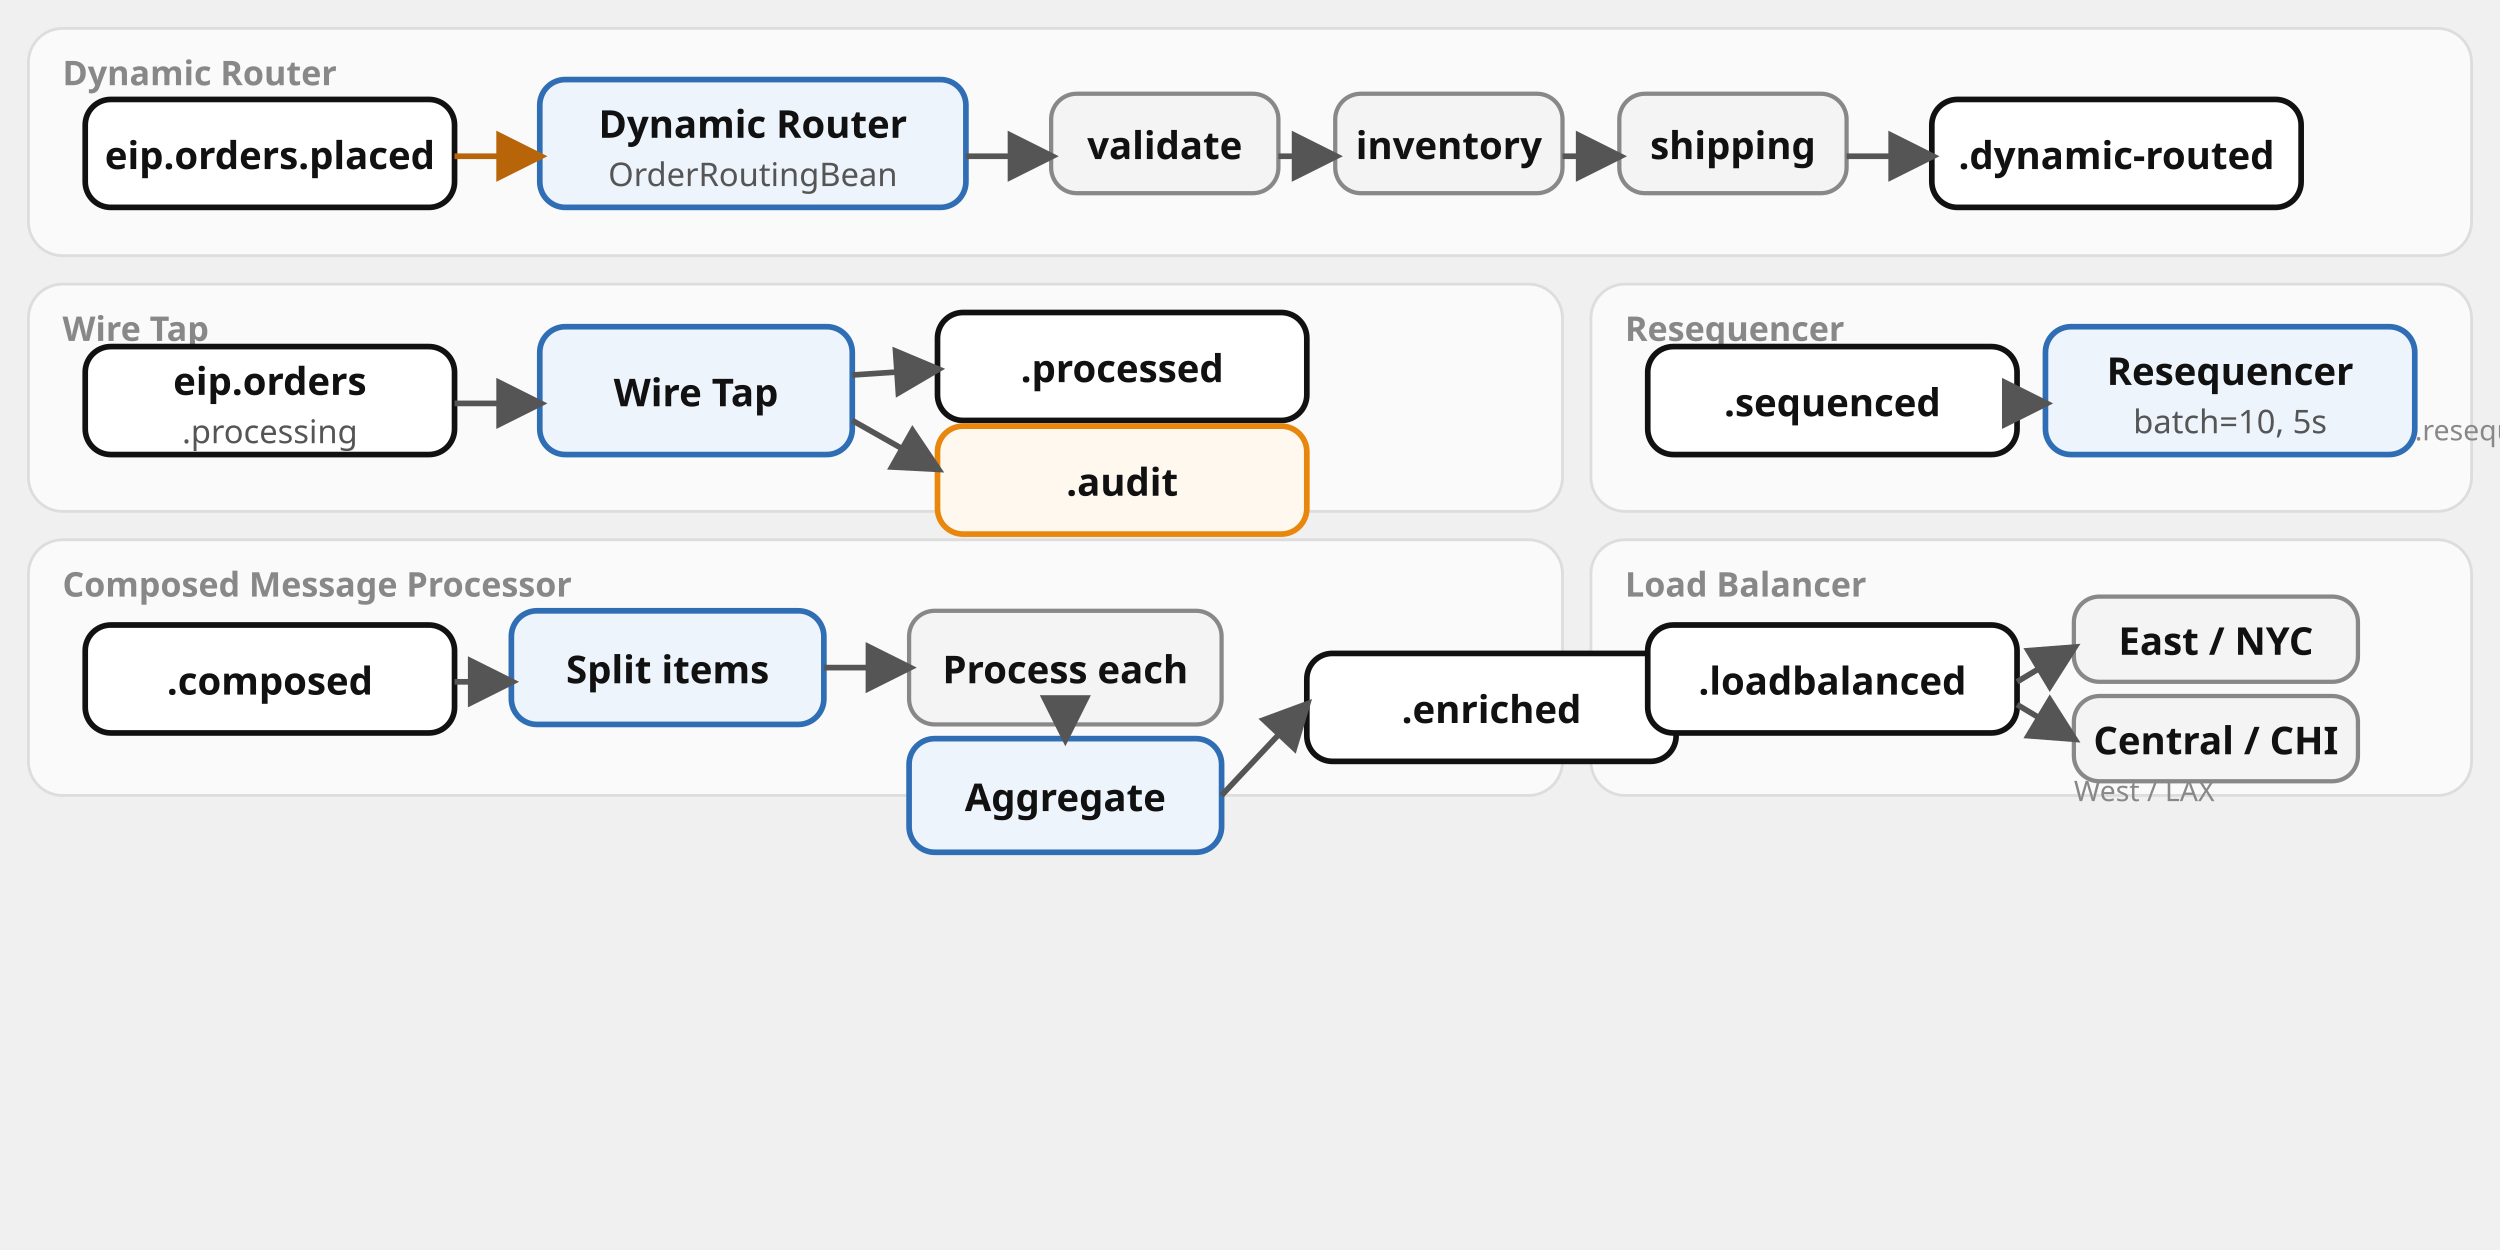
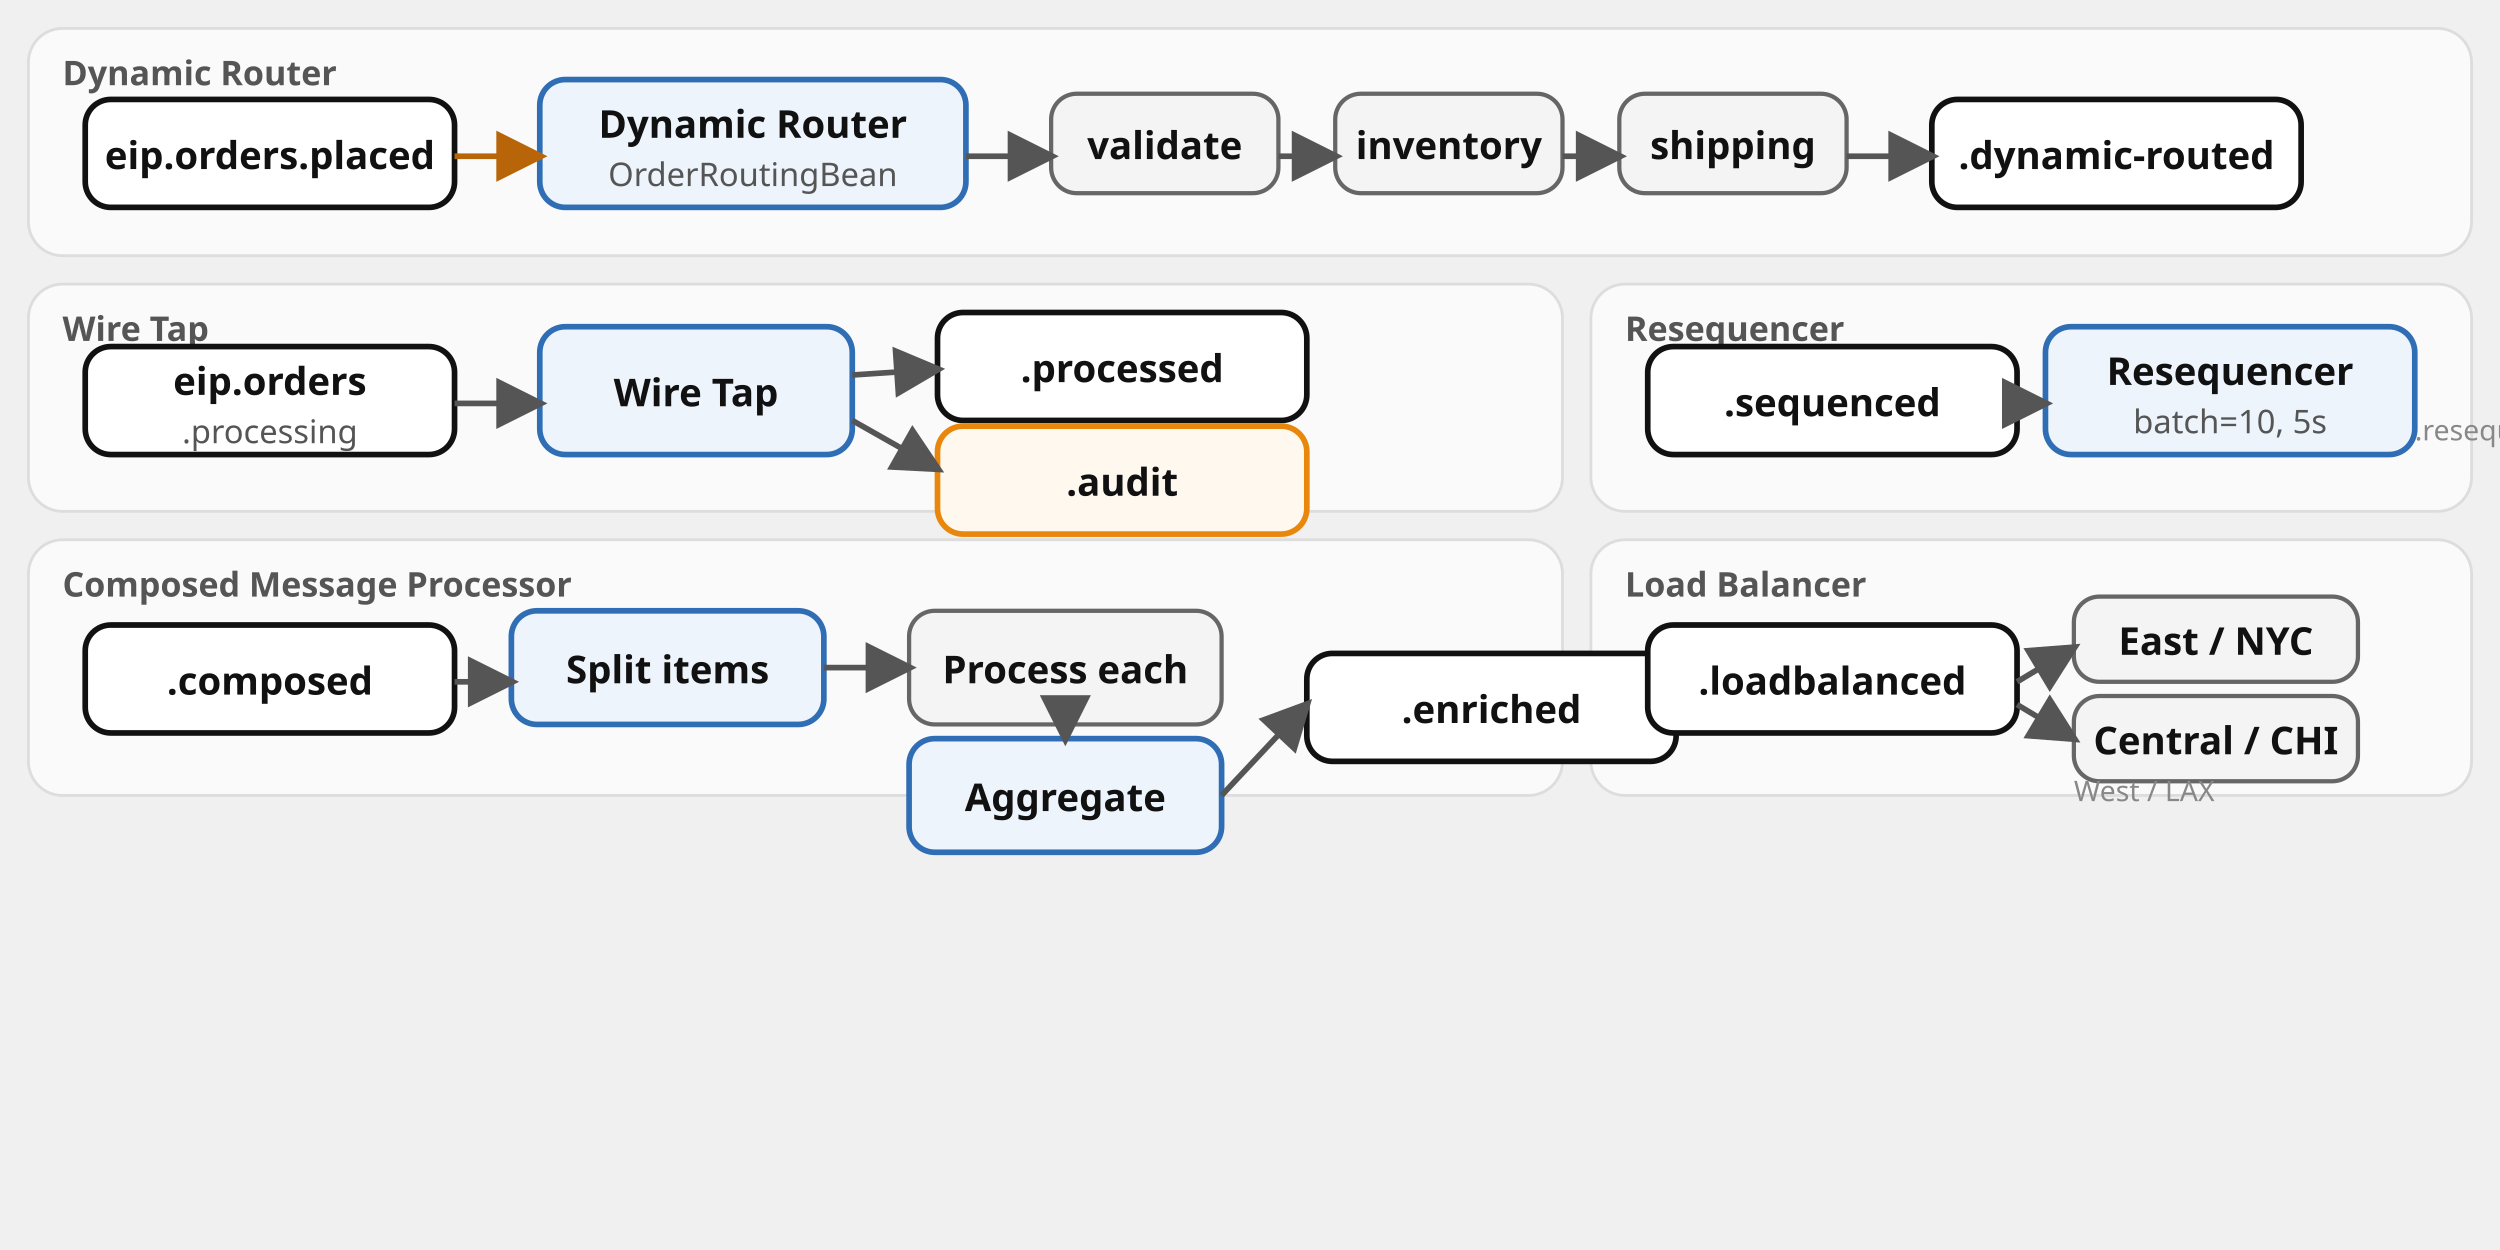
<svg xmlns="http://www.w3.org/2000/svg" viewBox="0 0 880 440" font-family="'Red Hat Text', system-ui, sans-serif" role="img">
  <defs>
    <marker id="a" viewBox="0 0 10 10" refX="8.5" refY="5" markerWidth="9" markerHeight="9" orient="auto-start-reverse">
      <path d="M0,0 L10,5 L0,10 z" fill="#555" />
    </marker>
    <marker id="am" viewBox="0 0 10 10" refX="8.5" refY="5" markerWidth="9" markerHeight="9" orient="auto-start-reverse">
      <path d="M0,0 L10,5 L0,10 z" fill="#b8650a" />
    </marker>
  </defs>
  <rect x="10" y="10" width="860" height="80" rx="12" fill="#fafafa" stroke="#ddd" />
-   <text x="22" y="30" font-size="12" font-weight="700" fill="#888">Dynamic Router</text>
+   <text x="22" y="30" font-size="12" font-weight="700" fill="#555555">Dynamic Router</text>
  <rect x="10" y="100" width="540" height="80" rx="12" fill="#fafafa" stroke="#ddd" />
-   <text x="22" y="120" font-size="12" font-weight="700" fill="#888">Wire Tap</text>
+   <text x="22" y="120" font-size="12" font-weight="700" fill="#555555">Wire Tap</text>
  <rect x="560" y="100" width="310" height="80" rx="12" fill="#fafafa" stroke="#ddd" />
-   <text x="572" y="120" font-size="12" font-weight="700" fill="#888">Resequencer</text>
+   <text x="572" y="120" font-size="12" font-weight="700" fill="#555555">Resequencer</text>
  <rect x="10" y="190" width="540" height="90" rx="12" fill="#fafafa" stroke="#ddd" />
-   <text x="22" y="210" font-size="12" font-weight="700" fill="#888">Composed Message Processor</text>
+   <text x="22" y="210" font-size="12" font-weight="700" fill="#555555">Composed Message Processor</text>
  <rect x="560" y="190" width="310" height="90" rx="12" fill="#fafafa" stroke="#ddd" />
-   <text x="572" y="210" font-size="12" font-weight="700" fill="#888">Load Balancer</text>
+   <text x="572" y="210" font-size="12" font-weight="700" fill="#555555">Load Balancer</text>
  <rect x="30" y="35" width="130" height="38" rx="9" fill="#ffffff" stroke="#111111" stroke-width="2" />
  <text x="95.0" y="59.5" font-size="13.5" font-weight="700" fill="#111111" text-anchor="middle">eip.orders.placed</text>
  <rect x="190" y="28" width="150" height="45" rx="9" fill="#eef4fb" stroke="#2f6db5" stroke-width="2" />
  <text x="265.0" y="48.5" font-size="13.5" font-weight="700" fill="#111111" text-anchor="middle">Dynamic Router</text>
  <text x="265.0" y="65.5" font-size="11.5" fill="#555555" text-anchor="middle">OrderRoutingBean</text>
-   <rect x="370" y="33" width="80" height="35" rx="9" fill="#f4f4f4" stroke="#888888" stroke-width="1.5" />
+   <rect x="370" y="33" width="80" height="35" rx="9" fill="#f4f4f4" stroke="#666666" stroke-width="1.5" />
  <text x="410.0" y="56.0" font-size="13.5" font-weight="700" fill="#111111" text-anchor="middle">validate</text>
-   <rect x="470" y="33" width="80" height="35" rx="9" fill="#f4f4f4" stroke="#888888" stroke-width="1.5" />
+   <rect x="470" y="33" width="80" height="35" rx="9" fill="#f4f4f4" stroke="#666666" stroke-width="1.5" />
  <text x="510.0" y="56.0" font-size="13.5" font-weight="700" fill="#111111" text-anchor="middle">inventory</text>
-   <rect x="570" y="33" width="80" height="35" rx="9" fill="#f4f4f4" stroke="#888888" stroke-width="1.5" />
+   <rect x="570" y="33" width="80" height="35" rx="9" fill="#f4f4f4" stroke="#666666" stroke-width="1.5" />
  <text x="610.0" y="56.0" font-size="13.5" font-weight="700" fill="#111111" text-anchor="middle">shipping</text>
  <rect x="680" y="35" width="130" height="38" rx="9" fill="#ffffff" stroke="#111111" stroke-width="2" />
  <text x="745.0" y="59.5" font-size="13.5" font-weight="700" fill="#111111" text-anchor="middle">.dynamic-routed</text>
  <rect x="30" y="122" width="130" height="38" rx="9" fill="#ffffff" stroke="#111111" stroke-width="2" />
  <text x="95.0" y="139.0" font-size="13.5" font-weight="700" fill="#111111" text-anchor="middle">eip.orders</text>
  <text x="95.0" y="156.0" font-size="11.5" fill="#555555" text-anchor="middle">.processing</text>
  <rect x="190" y="115" width="110" height="45" rx="9" fill="#eef4fb" stroke="#2f6db5" stroke-width="2" />
  <text x="245.0" y="143.0" font-size="13.5" font-weight="700" fill="#111111" text-anchor="middle">Wire Tap</text>
  <rect x="330" y="110" width="130" height="38" rx="9" fill="#ffffff" stroke="#111111" stroke-width="2" />
  <text x="395.0" y="134.5" font-size="13.5" font-weight="700" fill="#111111" text-anchor="middle">.processed</text>
  <rect x="330" y="150" width="130" height="38" rx="9" fill="#fff8ef" stroke="#e8870c" stroke-width="2" />
  <text x="395.0" y="174.5" font-size="13.5" font-weight="700" fill="#111111" text-anchor="middle">.audit</text>
  <rect x="580" y="122" width="130" height="38" rx="9" fill="#ffffff" stroke="#111111" stroke-width="2" />
  <text x="645.0" y="146.5" font-size="13.5" font-weight="700" fill="#111111" text-anchor="middle">.sequenced</text>
  <rect x="720" y="115" width="130" height="45" rx="9" fill="#eef4fb" stroke="#2f6db5" stroke-width="2" />
  <text x="785.0" y="135.5" font-size="13.5" font-weight="700" fill="#111111" text-anchor="middle">Resequencer</text>
  <text x="785.0" y="152.5" font-size="11.5" fill="#555555" text-anchor="middle">batch=10, 5s</text>
  <rect x="30" y="220" width="130" height="38" rx="9" fill="#ffffff" stroke="#111111" stroke-width="2" />
  <text x="95.0" y="244.5" font-size="13.5" font-weight="700" fill="#111111" text-anchor="middle">.composed</text>
  <rect x="180" y="215" width="110" height="40" rx="9" fill="#eef4fb" stroke="#2f6db5" stroke-width="2" />
  <text x="235.0" y="240.5" font-size="13.5" font-weight="700" fill="#111111" text-anchor="middle">Split items</text>
-   <rect x="320" y="215" width="110" height="40" rx="9" fill="#f4f4f4" stroke="#888888" stroke-width="1.5" />
+   <rect x="320" y="215" width="110" height="40" rx="9" fill="#f4f4f4" stroke="#666666" stroke-width="1.5" />
  <text x="375.0" y="240.5" font-size="13.5" font-weight="700" fill="#111111" text-anchor="middle">Process each</text>
  <rect x="320" y="260" width="110" height="40" rx="9" fill="#eef4fb" stroke="#2f6db5" stroke-width="2" />
  <text x="375.0" y="285.5" font-size="13.5" font-weight="700" fill="#111111" text-anchor="middle">Aggregate</text>
  <rect x="460" y="230" width="130" height="38" rx="9" fill="#ffffff" stroke="#111111" stroke-width="2" />
  <text x="525.0" y="254.5" font-size="13.5" font-weight="700" fill="#111111" text-anchor="middle">.enriched</text>
  <rect x="580" y="220" width="130" height="38" rx="9" fill="#ffffff" stroke="#111111" stroke-width="2" />
  <text x="645.0" y="244.5" font-size="13.5" font-weight="700" fill="#111111" text-anchor="middle">.loadbalanced</text>
-   <rect x="730" y="210" width="100" height="30" rx="9" fill="#f4f4f4" stroke="#888888" stroke-width="1.5" />
+   <rect x="730" y="210" width="100" height="30" rx="9" fill="#f4f4f4" stroke="#666666" stroke-width="1.5" />
  <text x="780.0" y="230.5" font-size="13.5" font-weight="700" fill="#111111" text-anchor="middle">East / NYC</text>
-   <rect x="730" y="245" width="100" height="30" rx="9" fill="#f4f4f4" stroke="#888888" stroke-width="1.5" />
+   <rect x="730" y="245" width="100" height="30" rx="9" fill="#f4f4f4" stroke="#666666" stroke-width="1.5" />
  <text x="780.0" y="265.5" font-size="13.5" font-weight="700" fill="#111111" text-anchor="middle">Central / CHI</text>
  <path d="M160,55 L190,55" fill="none" stroke="#b8650a" stroke-width="2" marker-end="url(#am)" />
  <path d="M340,55 L370,55" fill="none" stroke="#555" stroke-width="2" marker-end="url(#a)" />
  <path d="M450,55 L470,55" fill="none" stroke="#555" stroke-width="2" marker-end="url(#a)" />
  <path d="M550,55 L570,55" fill="none" stroke="#555" stroke-width="2" marker-end="url(#a)" />
  <path d="M650,55 L680,55" fill="none" stroke="#555" stroke-width="2" marker-end="url(#a)" />
  <path d="M160,142 L190,142" fill="none" stroke="#555" stroke-width="2" marker-end="url(#a)" />
  <path d="M300,132 L330,130" fill="none" stroke="#555" stroke-width="2" marker-end="url(#a)" />
  <path d="M300,148 L330,165" fill="none" stroke="#555" stroke-width="2" marker-end="url(#a)" />
  <path d="M710,142 L720,142" fill="none" stroke="#555" stroke-width="2" marker-end="url(#a)" />
  <path d="M160,240 L180,240" fill="none" stroke="#555" stroke-width="2" marker-end="url(#a)" />
  <path d="M290,235 L320,235" fill="none" stroke="#555" stroke-width="2" marker-end="url(#a)" />
  <path d="M375,255 L375,260" fill="none" stroke="#555" stroke-width="2" marker-end="url(#a)" />
  <path d="M430,280 L460,248" fill="none" stroke="#555" stroke-width="2" marker-end="url(#a)" />
  <path d="M710,240 L730,228" fill="none" stroke="#555" stroke-width="2" marker-end="url(#a)" />
  <path d="M710,248 L730,260" fill="none" stroke="#555" stroke-width="2" marker-end="url(#a)" />
  <text x="730" y="282" font-size="10" fill="#888" text-anchor="start">West / LAX</text>
  <text x="850" y="155" font-size="10" fill="#888" text-anchor="start">.resequenced</text>
</svg>
